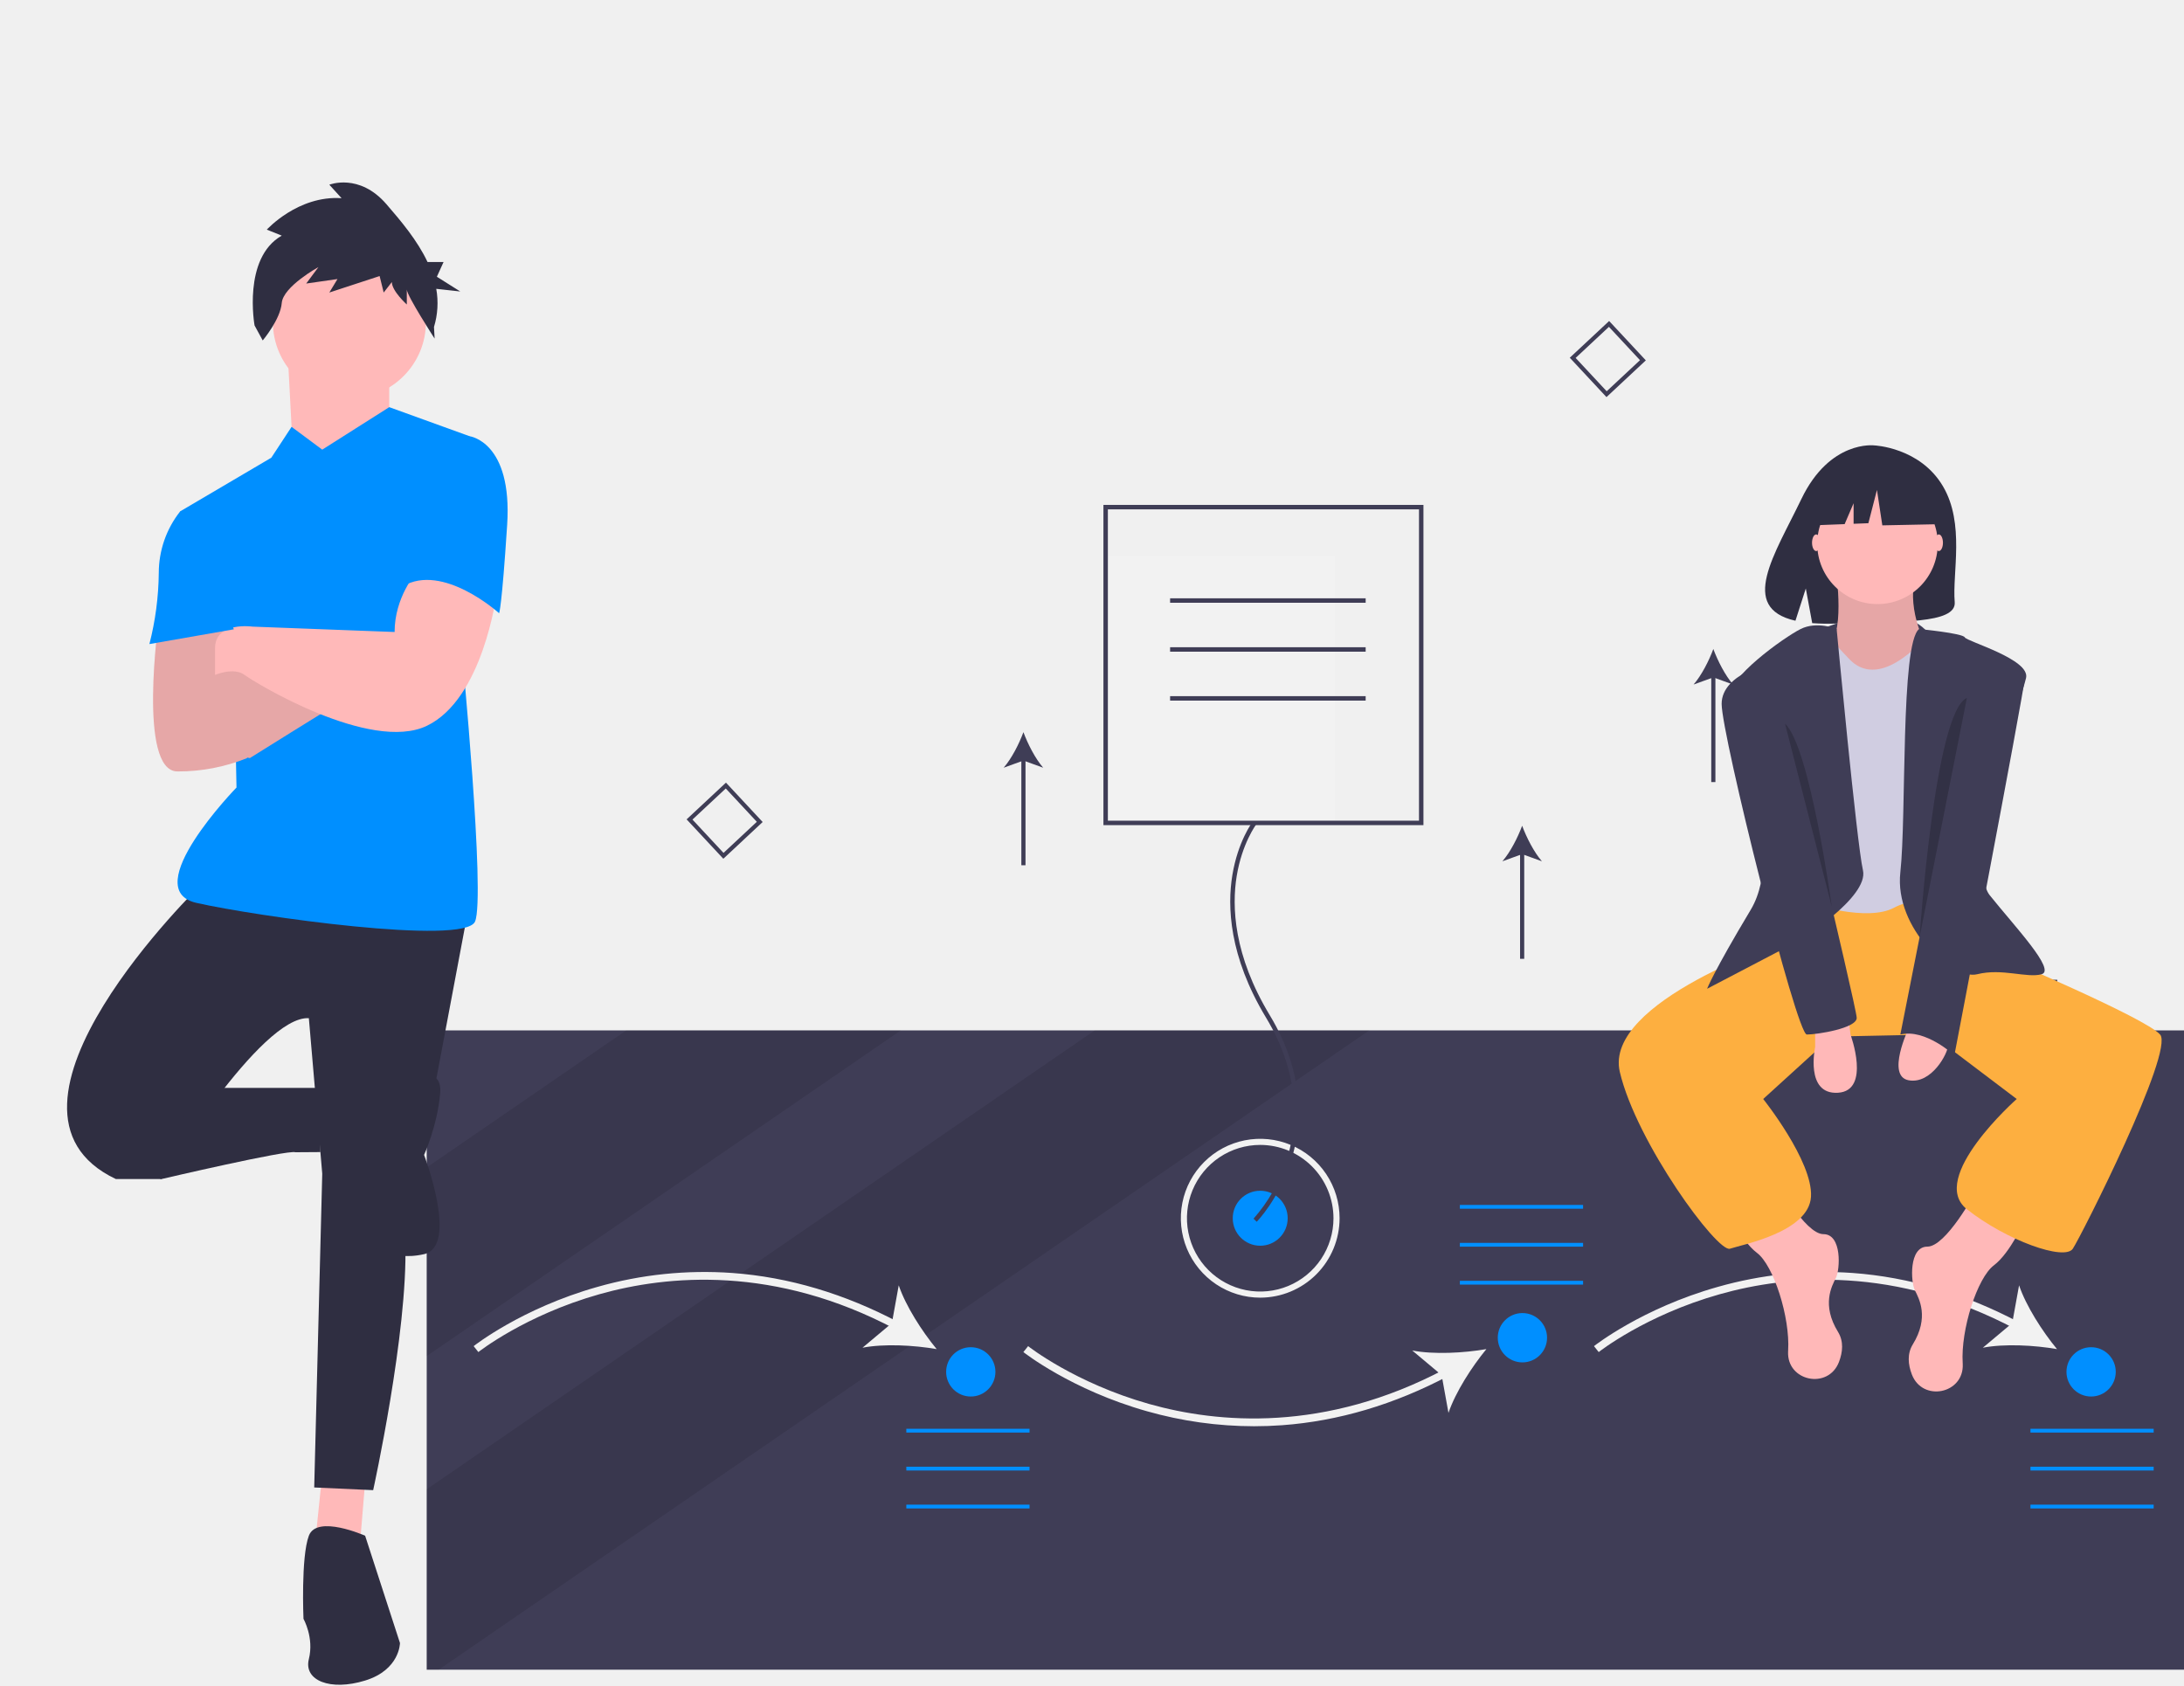
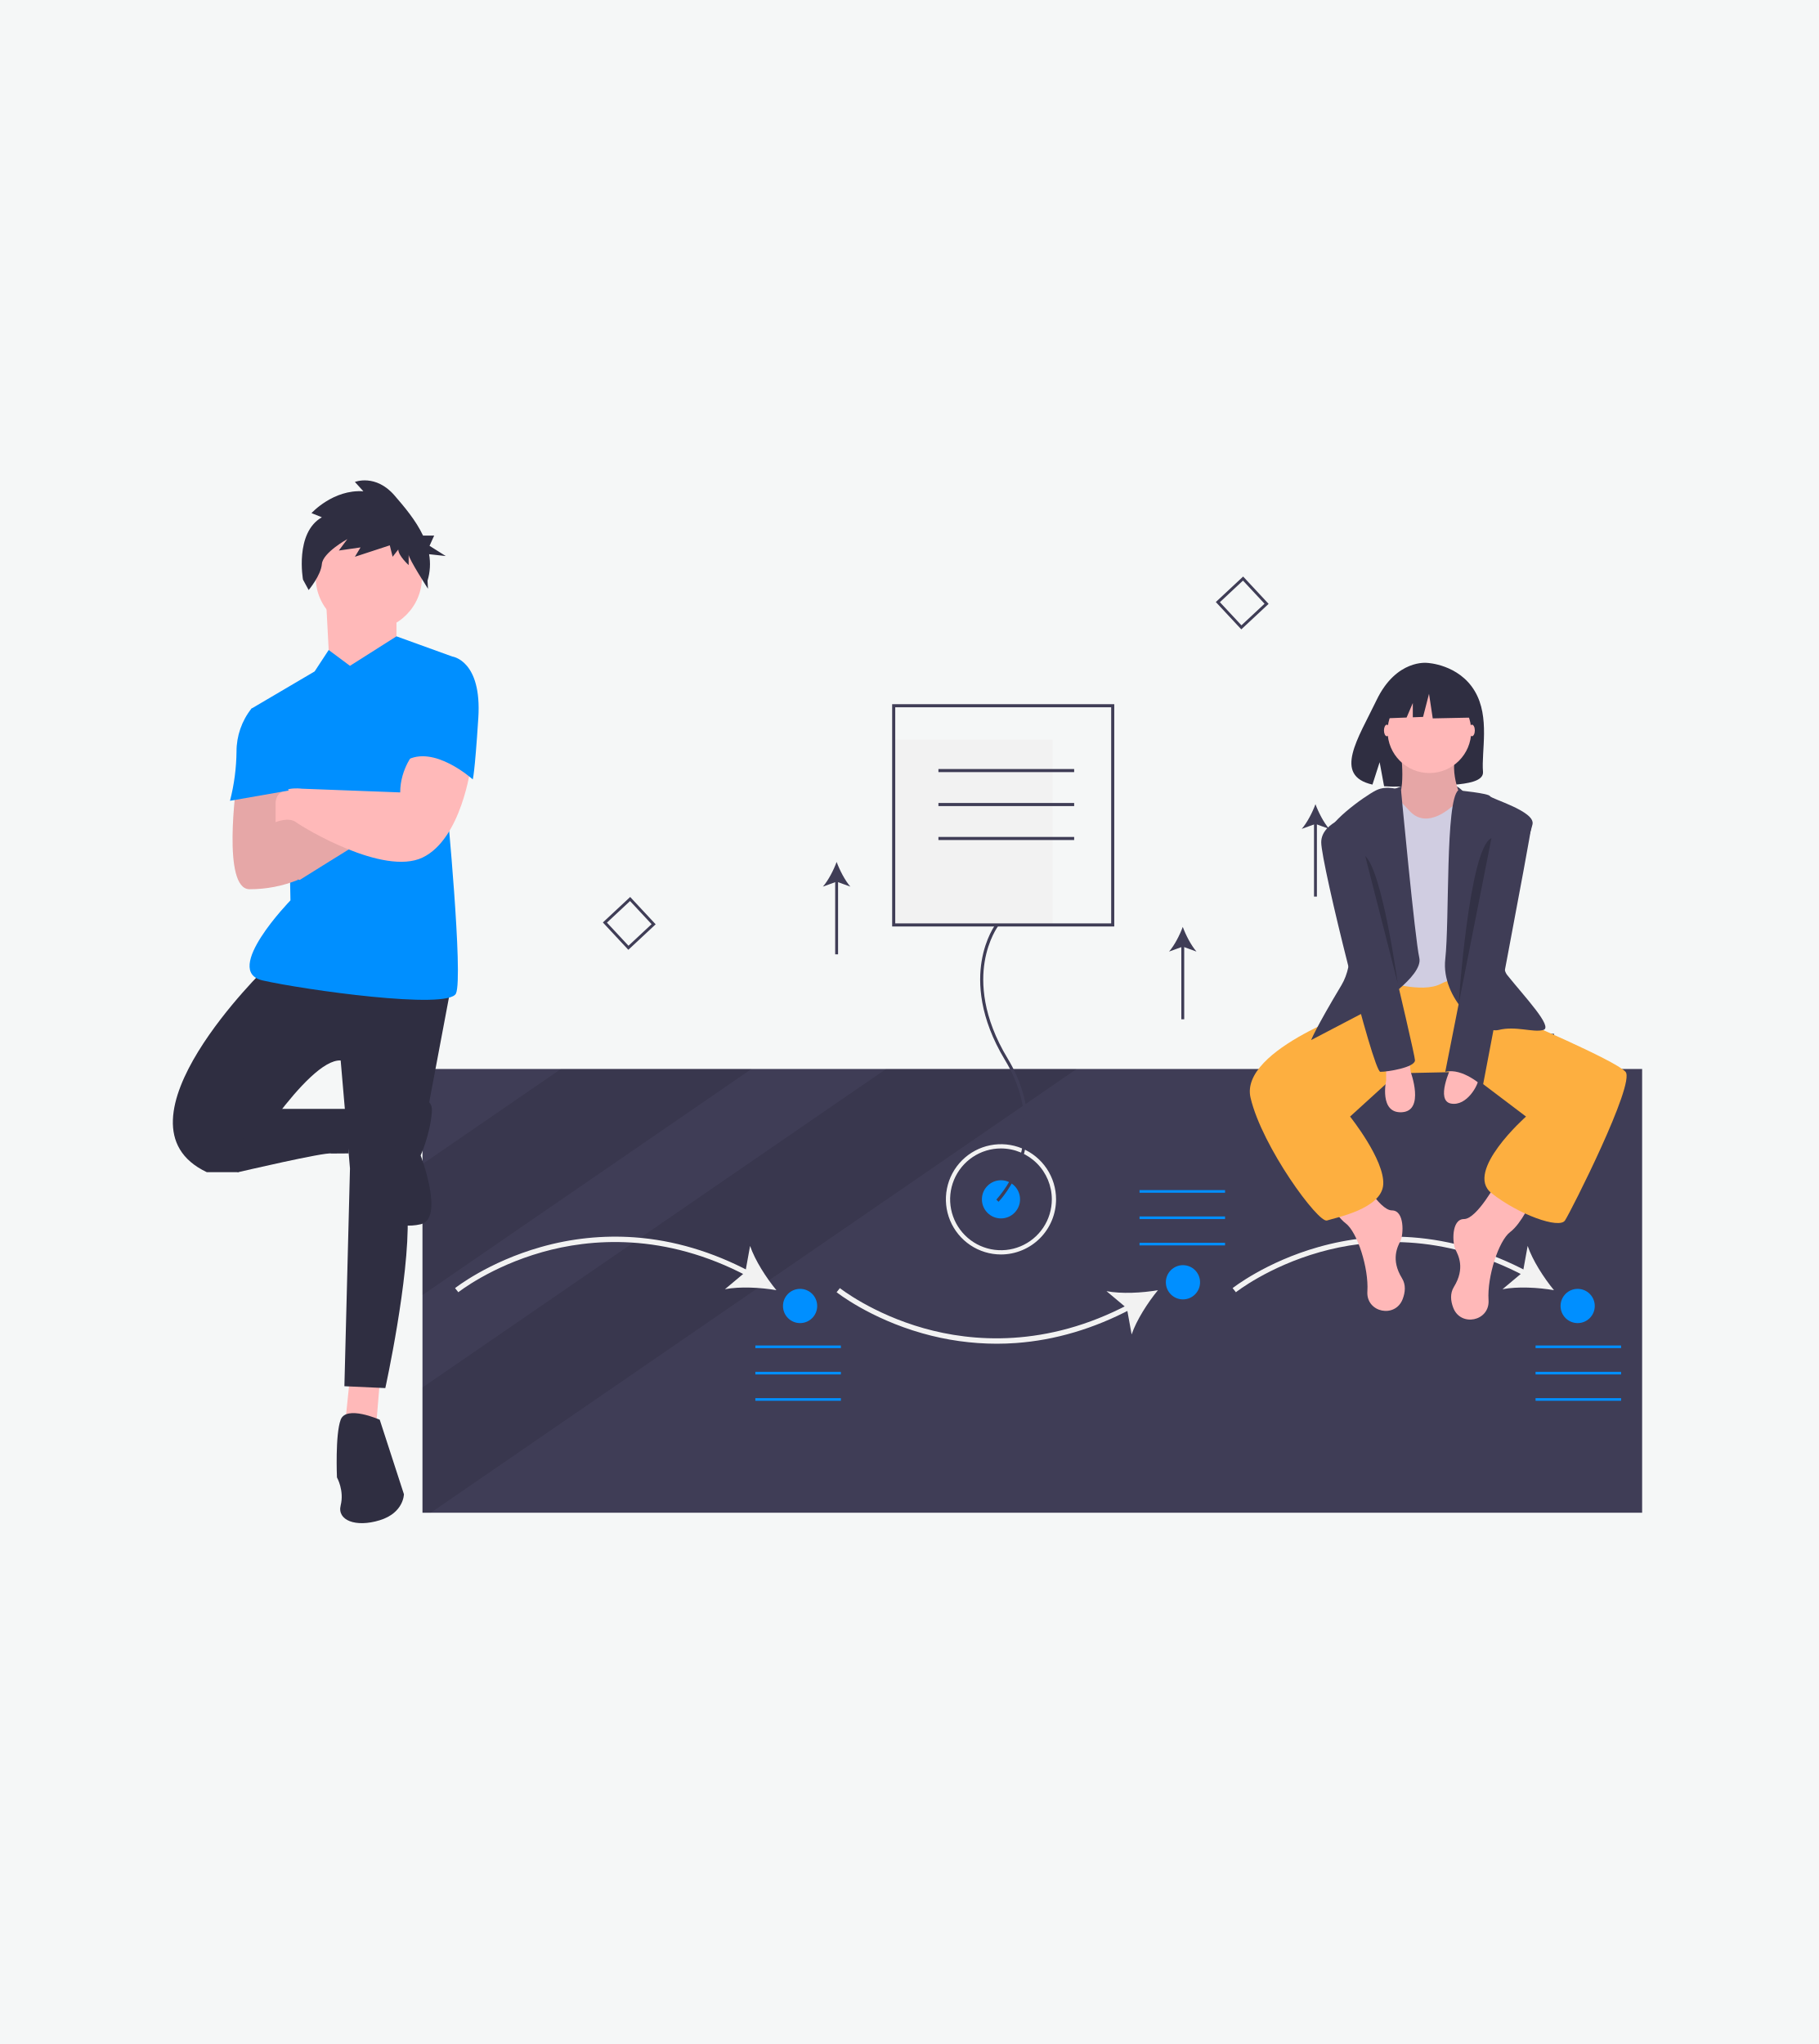
- <svg xmlns="http://www.w3.org/2000/svg" width="600" height="463" viewBox="0 0 600 463" fill="none">
+ <svg xmlns="http://www.w3.org/2000/svg" width="720" height="809" viewBox="0 0 720 809" fill="none">
+   <rect width="720" height="809" fill="#F5F7F7" />
  <g clip-path="url(#clip0)">
-     <path d="M600 283.087H117.231V458.72H600V283.087Z" fill="#3F3D56" />
-     <path opacity="0.1" d="M247.461 283.087L117.231 372.552V320.741L172.042 283.087H247.461Z" fill="black" />
-     <path opacity="0.1" d="M376.162 283.087L254.352 366.77L249.99 369.769L120.508 458.72H117.231V409.154L200.666 351.842L203.458 349.923L300.748 283.087H376.162Z" fill="black" />
-     <path d="M131.421 371.458L130.122 369.828C130.251 369.725 143.273 359.448 164.073 353.57C176.122 350.134 188.678 348.834 201.175 349.729C216.673 350.857 232.084 355.434 246.977 363.334L246.002 365.177C212.867 347.601 183.467 350.255 164.639 355.576C144.239 361.342 131.547 371.357 131.421 371.458Z" fill="#F2F2F2" />
-     <path d="M257.323 370.643C251.105 369.568 242.877 369.118 236.95 370.263L245.026 363.493L246.904 353.121C248.845 358.84 253.31 365.771 257.323 370.643Z" fill="#F2F2F2" />
-     <path d="M344.531 391.836C334.578 391.825 324.675 390.438 315.101 387.716C294.301 381.838 281.279 371.561 281.15 371.458L282.449 369.828C282.576 369.929 295.331 379.98 315.752 385.734C334.563 391.034 363.932 393.666 397.03 376.11L398.005 377.952C383.111 385.852 367.701 390.429 352.203 391.557C349.649 391.744 347.091 391.837 344.531 391.836Z" fill="#F2F2F2" />
-     <path d="M408.351 370.643C404.339 375.517 399.874 382.447 397.933 388.167L396.054 377.794L387.979 371.025C393.906 372.17 402.134 371.72 408.351 370.643Z" fill="#F2F2F2" />
-     <path d="M439.206 371.458L437.906 369.828C438.035 369.725 451.058 359.448 471.858 353.57C483.907 350.135 496.463 348.835 508.96 349.728C524.458 350.857 539.868 355.434 554.762 363.334L553.787 365.177C520.653 347.601 491.252 350.254 472.424 355.576C452.024 361.342 439.332 371.357 439.206 371.458Z" fill="#F2F2F2" />
-     <path d="M565.107 370.643C558.89 369.568 550.662 369.118 544.735 370.263L552.811 363.493L554.689 353.121C556.63 358.84 561.094 365.771 565.107 370.643Z" fill="#F2F2F2" />
-     <path d="M434.911 331.035H401.06V332.077H434.911V331.035Z" fill="#008FFF" />
-     <path d="M434.911 341.458H401.06V342.5H434.911V341.458Z" fill="#008FFF" />
-     <path d="M434.911 351.881H401.06V352.923H434.911V351.881Z" fill="#008FFF" />
-     <path d="M282.841 392.532H248.99V393.573H282.841V392.532Z" fill="#008FFF" />
-     <path d="M282.841 402.955H248.99V403.996H282.841V402.955Z" fill="#008FFF" />
-     <path d="M282.841 413.378H248.99V414.42H282.841V413.378Z" fill="#008FFF" />
-     <path d="M591.667 392.532H557.816V393.573H591.667V392.532Z" fill="#008FFF" />
-     <path d="M591.667 402.955H557.816V403.996H591.667V402.955Z" fill="#008FFF" />
-     <path d="M591.667 413.378H557.816V414.42H591.667V413.378Z" fill="#008FFF" />
-     <path d="M266.697 383.672C270.436 383.672 273.467 380.639 273.467 376.897C273.467 373.155 270.436 370.122 266.697 370.122C262.958 370.122 259.927 373.155 259.927 376.897C259.927 380.639 262.958 383.672 266.697 383.672Z" fill="#008FFF" />
-     <path d="M418.246 374.291C421.985 374.291 425.016 371.258 425.016 367.516C425.016 363.774 421.985 360.741 418.246 360.741C414.506 360.741 411.475 363.774 411.475 367.516C411.475 371.258 414.506 374.291 418.246 374.291Z" fill="#008FFF" />
-     <path d="M574.481 383.672C578.221 383.672 581.252 380.639 581.252 376.897C581.252 373.155 578.221 370.122 574.481 370.122C570.742 370.122 567.711 373.155 567.711 376.897C567.711 380.639 570.742 383.672 574.481 383.672Z" fill="#008FFF" />
-     <path d="M198.714 235.926L188.63 225.107L199.442 215.015L209.526 225.834L198.714 235.926ZM190.238 225.163L198.77 234.317L207.918 225.778L199.386 216.624L190.238 225.163Z" fill="#3F3D56" />
-     <path d="M441.34 109.099L431.256 98.279L442.068 88.188L452.152 99.007L441.34 109.099ZM432.864 98.335L441.396 107.49L450.544 98.951L442.012 89.797L432.864 98.335Z" fill="#3F3D56" />
-     <path d="M565.176 283.965H550.392V269.17H565.176V283.965ZM551.529 282.827H564.039V270.308H551.529L551.529 282.827Z" fill="#3F3D56" />
-     <path d="M346.213 342.242C350.382 342.242 353.761 338.86 353.761 334.688C353.761 330.517 350.382 327.135 346.213 327.135C342.044 327.135 338.665 330.517 338.665 334.688C338.665 338.86 342.044 342.242 346.213 342.242Z" fill="#008FFF" />
-     <path d="M346.213 356.509C341.9 356.509 337.685 355.229 334.099 352.831C330.513 350.434 327.718 347.026 326.068 343.039C324.417 339.052 323.986 334.664 324.827 330.431C325.668 326.199 327.745 322.31 330.795 319.259C333.844 316.207 337.729 314.129 341.959 313.287C346.189 312.445 350.573 312.877 354.557 314.529C358.542 316.18 361.947 318.977 364.343 322.565C366.739 326.154 368.018 330.373 368.018 334.688C368.012 340.474 365.712 346.02 361.624 350.111C357.536 354.201 351.994 356.502 346.213 356.509ZM346.213 314.546C342.232 314.546 338.341 315.728 335.031 317.941C331.721 320.154 329.141 323.3 327.617 326.98C326.094 330.661 325.695 334.711 326.472 338.618C327.249 342.525 329.166 346.114 331.981 348.931C334.795 351.748 338.382 353.666 342.286 354.443C346.191 355.221 350.238 354.822 353.916 353.297C357.593 351.773 360.737 349.191 362.949 345.879C365.16 342.566 366.341 338.672 366.341 334.688C366.335 329.348 364.212 324.228 360.439 320.452C356.665 316.676 351.549 314.552 346.213 314.546Z" fill="#F2F2F2" />
-     <path d="M366.635 152.766H303.75V226.082H366.635V152.766Z" fill="#F2F2F2" />
-     <path d="M345.255 335.658L344.381 334.805C348.4 330.245 351.446 324.912 353.333 319.133C356.303 310.186 357.755 296.057 347.797 279.552C337.608 262.665 337.15 248.949 338.559 240.417C340.092 231.132 344.005 225.928 344.171 225.711L345.141 226.453C345.102 226.504 341.223 231.681 339.752 240.688C338.393 249.004 338.867 262.388 348.842 278.92C359.054 295.847 357.541 310.369 354.474 319.57C351.151 329.539 345.494 335.413 345.255 335.658Z" fill="#3F3D56" />
-     <path d="M391.056 226.693H303.14V138.714H391.056V226.693ZM304.361 225.471H389.835V139.936H304.361V225.471Z" fill="#3F3D56" />
-     <path d="M375.182 164.375H321.456V165.597H375.182V164.375Z" fill="#3F3D56" />
-     <path d="M375.182 177.816H321.456V179.038H375.182V177.816Z" fill="#3F3D56" />
-     <path d="M375.182 191.257H321.456V192.479H375.182V191.257Z" fill="#3F3D56" />
-     <path d="M88.53 404.971L86.322 426.337L98.837 424.863L100.31 407.181L88.53 404.971Z" fill="#FFB9B9" />
-     <path d="M55.4 242.886C55.4 242.886 -8.651 304.773 31.841 323.928H44.357C44.357 323.928 71.597 278.987 84.849 279.723L88.53 322.455L86.322 408.655L102.518 409.392C102.518 409.392 112.089 365.923 111.353 341.611L128.286 251.727L55.4 242.886Z" fill="#2F2E41" />
-     <path d="M35.522 320.981L44.357 323.928C44.357 323.928 78.959 315.824 81.168 316.561L88.018 316.514L87.794 298.879H58.345L35.522 320.981Z" fill="#2F2E41" />
-     <path d="M100.31 421.916C100.31 421.916 87.058 416.022 84.849 421.916C82.64 427.81 83.377 444.756 83.377 444.756C83.377 444.756 86.322 449.913 84.849 455.807C83.377 461.701 90.739 464.648 100.31 461.701C109.881 458.754 109.881 451.387 109.881 451.387L100.31 421.916Z" fill="#2F2E41" />
-     <path d="M111.353 297.405C111.353 297.405 121.66 291.511 120.924 300.352C120.188 309.193 116.507 317.298 116.507 317.298C116.507 317.298 126.078 342.347 116.507 344.557C106.936 346.768 99.574 341.61 99.574 337.927C99.574 334.243 111.353 297.405 111.353 297.405Z" fill="#2F2E41" />
-     <path d="M78.959 95.535L80.432 123.532L92.948 134.583L106.936 114.691V94.799L78.959 95.535Z" fill="#FFB9B9" />
-     <path d="M88.53 123.532L80.102 117.265L74.542 125.742L49.51 140.477L64.235 178.788L64.971 216.363C64.971 216.363 37.731 244.359 53.928 248.043C70.125 251.727 127.55 259.831 130.495 253.2C133.44 246.569 126.814 178.051 126.814 178.051L129.023 119.848L106.936 111.857L88.53 123.532Z" fill="#008FFF" />
-     <path d="M43.62 170.194C43.62 170.194 37.731 211.942 48.774 211.942C55.333 211.964 61.833 210.713 67.916 208.258L59.081 185.419L62.762 169.947L43.62 170.194Z" fill="#FFB9B9" />
-     <path d="M60.554 206.785L68.652 208.259C68.652 208.259 92.211 193.523 93.684 192.787C95.156 192.05 70.125 179.525 70.125 179.525L53.191 186.156L60.554 206.785Z" fill="#FFB9B9" />
-     <path opacity="0.1" d="M70.125 179.525L59.493 183.688L62.762 169.947L43.62 170.194C43.62 170.194 37.731 211.942 48.774 211.942C55.333 211.964 61.833 210.713 67.916 208.258L67.86 208.114L68.652 208.258C68.652 208.258 92.211 193.523 93.684 192.787C95.156 192.05 70.125 179.525 70.125 179.525Z" fill="black" />
-     <path d="M95.991 109.505C107.602 109.505 117.014 100.086 117.014 88.467C117.014 76.848 107.602 67.429 95.991 67.429C84.381 67.429 74.969 76.848 74.969 88.467C74.969 100.086 84.381 109.505 95.991 109.505Z" fill="#FFB9B9" />
-     <path d="M77.405 64.733L73.297 63.088C73.297 63.088 81.886 53.626 93.835 54.448L90.474 50.746C90.474 50.746 98.689 47.455 106.157 56.094C110.083 60.636 114.625 65.974 117.457 71.987H121.856L120.02 76.033L126.446 80.078L119.85 79.351C120.475 82.844 120.261 86.435 119.227 89.829L119.403 93.026C119.403 93.026 111.758 81.189 111.758 79.543V83.657C111.758 83.657 107.651 79.955 107.651 77.487L105.41 80.366L104.29 75.841L90.474 80.366L92.715 76.664L84.126 77.898L87.487 73.373C87.487 73.373 77.778 78.721 77.405 83.246C77.031 87.772 72.177 93.531 72.177 93.531L69.937 89.417C69.937 89.417 66.576 70.904 77.405 64.733Z" fill="#2F2E41" />
-     <path d="M114.298 157.422C114.298 157.422 108.408 164.053 108.408 173.631L69.388 172.157C69.388 172.157 59.081 170.684 59.081 178.051V185.419C59.081 185.419 64.235 183.209 67.18 185.419C70.125 187.629 101.782 206.785 117.243 199.417C132.704 192.05 136.385 163.316 136.385 163.316C136.385 163.316 122.397 151.528 114.298 157.422Z" fill="#FFB9B9" />
-     <path d="M123.133 120.585L129.023 119.848C129.023 119.848 140.802 121.322 139.33 144.161C137.857 167 137.121 168.474 137.121 168.474C137.121 168.474 121.66 154.476 110.617 161.106L123.133 120.585Z" fill="#008FFF" />
-     <path d="M52.455 140.477H49.51C45.695 145.3 43.62 151.271 43.62 157.422C43.553 164.011 42.688 170.566 41.044 176.946L64.235 172.894L52.455 140.477Z" fill="#008FFF" />
-     <path d="M418.744 233.754H417.602V263.421H418.744V233.754Z" fill="#3F3D56" />
-     <path d="M418.173 226.858C419.376 230.103 421.429 234.129 423.603 236.624L418.173 234.659L412.744 236.624C414.918 234.129 416.971 230.103 418.173 226.858Z" fill="#3F3D56" />
-     <path d="M281.732 208.046H280.59V237.713H281.732V208.046Z" fill="#3F3D56" />
-     <path d="M281.161 201.15C282.364 204.395 284.417 208.42 286.591 210.916L281.161 208.951L275.732 210.916C277.906 208.42 279.959 204.395 281.161 201.15Z" fill="#3F3D56" />
-     <path d="M471.265 185.194H470.124V214.861H471.265V185.194Z" fill="#3F3D56" />
-     <path d="M470.695 178.298C471.898 181.543 473.95 185.569 476.125 188.064L470.695 186.099L465.266 188.064C467.44 185.569 469.493 181.543 470.695 178.298Z" fill="#3F3D56" />
-     <path d="M501.237 172.531C501.237 172.531 520.076 164.316 528.925 172.994C537.773 181.671 505.233 178.815 501.237 172.531Z" fill="#3F3D56" />
-     <path d="M533.767 133.571C527.436 122.866 514.911 122.367 514.911 122.367C514.911 122.367 502.705 120.805 494.876 137.109C487.578 152.306 477.506 166.979 493.254 170.536L496.099 161.676L497.861 171.196C500.103 171.357 502.352 171.395 504.599 171.311C521.464 170.766 537.525 171.47 537.008 165.414C536.321 157.363 539.859 143.872 533.767 133.571Z" fill="#2F2E41" />
-     <path d="M542.626 327.637C542.626 327.637 534.634 342.49 529.496 342.49C524.358 342.49 524.929 352.202 526.07 354.488C527.212 356.773 530.067 361.914 525.499 369.341C523.904 371.935 524.19 374.878 525.236 377.609C528.17 385.262 539.579 382.943 539.215 374.755C539.211 374.665 539.206 374.574 539.201 374.483C538.63 365.342 543.197 351.06 547.764 347.632C552.331 344.204 556.327 335.064 556.327 335.064L542.626 327.637Z" fill="#FFB8B8" />
-     <path d="M487.821 324.209C487.821 324.209 495.813 339.063 500.951 339.063C506.089 339.063 505.519 348.775 504.377 351.06C503.235 353.345 500.381 358.487 504.948 365.913C506.543 368.508 506.258 371.45 505.211 374.182C502.278 381.834 490.868 379.516 491.232 371.328C491.236 371.237 491.241 371.146 491.246 371.055C491.817 361.914 487.25 347.632 482.683 344.204C478.116 340.776 474.12 331.636 474.12 331.636L487.821 324.209Z" fill="#FFB8B8" />
-     <path d="M494.101 251.084L490.675 258.51C490.675 258.51 440.438 275.078 445.005 294.502C449.572 313.926 471.836 344.204 475.262 343.062C478.687 341.919 496.955 338.491 497.526 328.779C498.097 319.067 484.396 301.929 484.396 301.929L503.235 284.79L530.649 284.219L554.044 301.929C554.044 301.929 529.496 323.638 540.342 332.207C551.189 340.777 567.174 346.489 569.458 343.062C571.741 339.634 597.431 288.789 593.435 284.219C589.439 279.648 548.906 262.509 548.906 262.509L538.059 247.084L495.813 244.799L494.101 251.084Z" fill="#FDAF40" />
-     <path d="M504.377 156.82C504.377 156.82 507.231 175.673 501.522 177.958C495.813 180.243 512.94 189.955 512.94 189.955H522.645L528.925 176.815C528.925 176.815 523.216 166.532 526.641 156.82C530.067 147.108 504.377 156.82 504.377 156.82Z" fill="#FFB8B8" />
-     <path opacity="0.1" d="M504.377 156.82C504.377 156.82 507.231 175.673 501.522 177.958C495.813 180.243 512.94 189.955 512.94 189.955H522.645L528.925 176.815C528.925 176.815 523.216 166.532 526.641 156.82C530.067 147.108 504.377 156.82 504.377 156.82Z" fill="black" />
-     <path d="M500.381 172.816C500.381 172.816 506.66 179.672 507.802 180.814C508.944 181.957 514.082 188.241 524.929 179.1C535.775 169.96 536.917 180.814 536.917 180.814V249.369C536.917 249.369 527.783 245.37 520.362 249.369C512.94 253.369 497.526 248.227 497.526 248.227L494.672 177.387L500.381 172.816Z" fill="#D0CDE1" />
-     <path d="M504.574 172.816C504.574 172.816 499.239 170.531 494.672 172.816C490.105 175.101 474.12 186.527 475.262 191.669C476.403 196.81 491.246 232.802 480.97 249.941C470.695 267.08 468.982 271.65 468.982 271.65L494.101 258.51C494.101 258.51 513.511 246.513 511.798 239.086C510.086 231.659 504.574 172.816 504.574 172.816Z" fill="#3F3D56" />
-     <path d="M527.219 172.816C527.219 172.816 539.201 173.959 539.772 175.101C540.342 176.244 557.754 181.1 556.613 186.242C555.471 191.383 539.772 237.372 546.622 245.942C553.473 254.511 564.891 266.508 560.894 267.651C556.898 268.793 550.048 265.937 543.197 267.651C536.346 269.365 520.362 255.082 522.074 239.657C523.787 224.233 522.088 176.815 527.219 172.816Z" fill="#3F3D56" />
-     <path d="M498.668 281.933V287.646C498.668 287.646 495.813 300.786 504.948 300.215C514.082 299.643 508.373 284.219 508.373 284.219L507.802 279.077L498.668 281.933Z" fill="#FFB8B8" />
-     <path d="M524.358 282.505C524.358 282.505 518.078 295.644 524.358 296.787C530.637 297.93 535.205 289.36 535.205 287.075C535.205 284.79 524.358 282.505 524.358 282.505Z" fill="#FFB8B8" />
-     <path d="M532.636 151.393C533.266 151.393 533.777 150.37 533.777 149.108C533.777 147.846 533.266 146.823 532.636 146.823C532.005 146.823 531.494 147.846 531.494 149.108C531.494 150.37 532.005 151.393 532.636 151.393Z" fill="#FFB8B8" />
-     <path d="M498.953 151.393C499.584 151.393 500.095 150.37 500.095 149.108C500.095 147.846 499.584 146.823 498.953 146.823C498.323 146.823 497.812 147.846 497.812 149.108C497.812 150.37 498.323 151.393 498.953 151.393Z" fill="#FFB8B8" />
-     <path d="M542.626 180.243C542.626 180.243 556.898 180.243 556.327 185.956C555.756 191.669 536.917 289.931 536.917 289.931C536.917 289.931 528.925 282.504 522.074 284.218L542.626 180.243Z" fill="#3F3D56" />
-     <path d="M487.25 181.957C487.25 181.957 472.978 184.813 472.978 193.383C472.978 201.952 493.53 284.218 496.384 284.218C499.239 284.218 510.086 282.504 510.086 279.648C510.086 276.791 487.25 181.957 487.25 181.957Z" fill="#3F3D56" />
-     <path opacity="0.2" d="M490.39 198.81L503.235 249.079C503.235 249.079 497.241 205.094 490.39 198.81Z" fill="black" />
-     <path opacity="0.2" d="M540.352 191.747L527.361 257.47C527.361 257.47 531.513 195.538 540.352 191.747Z" fill="black" />
-     <path d="M515.794 165.961C524.938 165.961 532.35 158.543 532.35 149.393C532.35 140.243 524.938 132.826 515.794 132.826C506.651 132.826 499.239 140.243 499.239 149.393C499.239 158.543 506.651 165.961 515.794 165.961Z" fill="#FFB8B8" />
-     <path d="M530.968 132.539L518.594 126.052L501.505 128.706L497.97 144.333L506.77 143.994L509.229 138.253V143.9L513.291 143.743L515.647 134.603L517.121 144.333L531.558 144.038L530.968 132.539Z" fill="#2F2E41" />
+     <path d="M650 423.087H167.231V598.72H650V423.087Z" fill="#3F3D56" />
+     <path opacity="0.1" d="M297.461 423.087L167.231 512.552V460.741L222.042 423.087H297.461Z" fill="black" />
+     <path opacity="0.1" d="M426.162 423.087L304.352 506.77L299.99 509.77L170.508 598.72H167.231V549.155L250.666 491.843L253.458 489.923L350.748 423.087H426.162Z" fill="black" />
+     <path d="M181.421 511.458L180.122 509.828C180.251 509.725 193.273 499.448 214.073 493.57C226.122 490.134 238.678 488.834 251.175 489.729C266.673 490.857 282.084 495.434 296.977 503.334L296.002 505.177C262.867 487.601 233.467 490.255 214.639 495.576C194.239 501.342 181.547 511.357 181.421 511.458Z" fill="#F2F2F2" />
+     <path d="M307.323 510.643C301.105 509.568 292.877 509.118 286.95 510.263L295.026 503.493L296.904 493.121C298.845 498.84 303.31 505.771 307.323 510.643Z" fill="#F2F2F2" />
+     <path d="M394.531 531.836C384.578 531.825 374.674 530.438 365.101 527.716C344.301 521.838 331.279 511.561 331.15 511.458L332.449 509.828C332.575 509.929 345.331 519.98 365.752 525.734C384.563 531.034 413.932 533.666 447.03 516.11L448.005 517.952C433.111 525.852 417.701 530.429 402.203 531.557C399.649 531.744 397.091 531.837 394.531 531.836Z" fill="#F2F2F2" />
+     <path d="M458.351 510.643C454.339 515.517 449.874 522.447 447.933 528.167L446.054 517.794L437.979 511.025C443.906 512.17 452.134 511.72 458.351 510.643Z" fill="#F2F2F2" />
+     <path d="M489.206 511.458L487.906 509.828C488.035 509.725 501.058 499.448 521.858 493.57C533.907 490.134 546.463 488.834 558.96 489.728C574.458 490.857 589.868 495.434 604.762 503.334L603.787 505.176C570.653 487.601 541.252 490.254 522.424 495.576C502.024 501.341 489.332 511.357 489.206 511.458Z" fill="#F2F2F2" />
+     <path d="M615.107 510.643C608.89 509.568 600.662 509.118 594.735 510.263L602.811 503.493L604.689 493.121C606.63 498.84 611.094 505.771 615.107 510.643Z" fill="#F2F2F2" />
+     <path d="M484.911 471.035H451.06V472.077H484.911V471.035Z" fill="#008FFF" />
+     <path d="M484.911 481.458H451.06V482.5H484.911V481.458Z" fill="#008FFF" />
+     <path d="M484.911 491.881H451.06V492.923H484.911V491.881Z" fill="#008FFF" />
+     <path d="M332.841 532.532H298.99V533.573H332.841V532.532Z" fill="#008FFF" />
+     <path d="M332.841 542.955H298.99V543.997H332.841V542.955Z" fill="#008FFF" />
+     <path d="M332.841 553.378H298.99V554.42H332.841V553.378Z" fill="#008FFF" />
+     <path d="M641.667 532.532H607.816V533.573H641.667V532.532Z" fill="#008FFF" />
+     <path d="M641.667 542.955H607.816V543.997H641.667V542.955Z" fill="#008FFF" />
+     <path d="M641.667 553.378H607.816V554.42H641.667V553.378Z" fill="#008FFF" />
+     <path d="M316.697 523.672C320.436 523.672 323.467 520.639 323.467 516.897C323.467 513.155 320.436 510.122 316.697 510.122C312.958 510.122 309.927 513.155 309.927 516.897C309.927 520.639 312.958 523.672 316.697 523.672Z" fill="#008FFF" />
+     <path d="M468.246 514.291C471.985 514.291 475.016 511.258 475.016 507.516C475.016 503.775 471.985 500.741 468.246 500.741C464.507 500.741 461.475 503.775 461.475 507.516C461.475 511.258 464.507 514.291 468.246 514.291Z" fill="#008FFF" />
+     <path d="M624.481 523.672C628.22 523.672 631.252 520.639 631.252 516.897C631.252 513.155 628.22 510.122 624.481 510.122C620.742 510.122 617.711 513.155 617.711 516.897C617.711 520.639 620.742 523.672 624.481 523.672Z" fill="#008FFF" />
+     <path d="M248.714 375.926L238.63 365.107L249.442 355.016L259.526 365.835L248.714 375.926ZM240.238 365.163L248.77 374.317L257.918 365.779L249.386 356.624L240.238 365.163Z" fill="#3F3D56" />
+     <path d="M491.34 249.099L481.256 238.28L492.068 228.188L502.152 239.008L491.34 249.099ZM482.864 238.336L491.396 247.49L500.544 238.952L492.012 229.797L482.864 238.336Z" fill="#3F3D56" />
+     <path d="M615.176 423.965H600.392V409.17H615.176V423.965ZM601.529 422.827H614.039V410.308H601.529L601.529 422.827Z" fill="#3F3D56" />
+     <path d="M396.213 482.241C400.382 482.241 403.761 478.86 403.761 474.688C403.761 470.516 400.382 467.135 396.213 467.135C392.044 467.135 388.665 470.516 388.665 474.688C388.665 478.86 392.044 482.241 396.213 482.241Z" fill="#008FFF" />
+     <path d="M396.213 496.509C391.9 496.509 387.685 495.229 384.099 492.831C380.513 490.434 377.718 487.026 376.068 483.039C374.417 479.052 373.986 474.664 374.827 470.431C375.668 466.199 377.745 462.31 380.795 459.259C383.844 456.207 387.729 454.129 391.959 453.287C396.189 452.445 400.573 452.877 404.557 454.529C408.542 456.18 411.947 458.977 414.343 462.565C416.739 466.154 418.018 470.373 418.018 474.688C418.012 480.474 415.712 486.02 411.624 490.111C407.536 494.201 401.994 496.502 396.213 496.509ZM396.213 454.546C392.232 454.546 388.341 455.728 385.031 457.941C381.721 460.154 379.141 463.3 377.617 466.98C376.094 470.661 375.695 474.711 376.472 478.618C377.249 482.525 379.166 486.114 381.981 488.931C384.795 491.748 388.382 493.666 392.286 494.443C396.191 495.221 400.238 494.822 403.916 493.297C407.593 491.773 410.737 489.191 412.949 485.879C415.16 482.566 416.341 478.672 416.341 474.688C416.335 469.348 414.212 464.228 410.439 460.452C406.665 456.676 401.549 454.552 396.213 454.546Z" fill="#F2F2F2" />
+     <path d="M416.635 292.767H353.75V366.083H416.635V292.767Z" fill="#F2F2F2" />
+     <path d="M395.255 475.658L394.381 474.805C398.4 470.245 401.446 464.912 403.333 459.133C406.303 450.186 407.755 436.057 397.797 419.553C387.608 402.666 387.15 388.95 388.559 380.417C390.093 371.133 394.005 365.928 394.171 365.711L395.141 366.453C395.102 366.504 391.224 371.681 389.752 380.688C388.393 389.005 388.867 402.388 398.842 418.921C409.054 435.848 407.542 450.369 404.474 459.57C401.151 469.54 395.494 475.413 395.255 475.658Z" fill="#3F3D56" />
+     <path d="M441.056 366.694H353.14V278.714H441.056V366.694ZM354.361 365.472H439.835V279.936H354.361V365.472Z" fill="#3F3D56" />
+     <path d="M425.182 304.375H371.456V305.597H425.182V304.375Z" fill="#3F3D56" />
+     <path d="M425.182 317.816H371.456V319.038H425.182V317.816Z" fill="#3F3D56" />
+     <path d="M425.182 331.257H371.456V332.479H425.182V331.257Z" fill="#3F3D56" />
+     <path d="M138.53 544.971L136.322 566.336L148.837 564.863L150.31 547.181L138.53 544.971Z" fill="#FFB9B9" />
+     <path d="M105.4 382.886C105.4 382.886 41.349 444.773 81.841 463.928H94.357C94.357 463.928 121.597 418.987 134.849 419.723L138.53 462.455L136.322 548.655L152.518 549.392C152.518 549.392 162.089 505.923 161.353 481.611L178.286 391.727L105.4 382.886Z" fill="#2F2E41" />
+     <path d="M85.522 460.981L94.357 463.928C94.357 463.928 128.959 455.824 131.168 456.561L138.018 456.514L137.794 438.879H108.345L85.522 460.981Z" fill="#2F2E41" />
+     <path d="M150.31 561.916C150.31 561.916 137.058 556.022 134.849 561.916C132.64 567.81 133.377 584.756 133.377 584.756C133.377 584.756 136.322 589.913 134.849 595.807C133.377 601.701 140.739 604.648 150.31 601.701C159.881 598.754 159.881 591.387 159.881 591.387L150.31 561.916Z" fill="#2F2E41" />
+     <path d="M161.353 437.406C161.353 437.406 171.66 431.512 170.924 440.353C170.188 449.194 166.507 457.298 166.507 457.298C166.507 457.298 176.078 482.347 166.507 484.558C156.936 486.768 149.574 481.611 149.574 477.927C149.574 474.243 161.353 437.406 161.353 437.406Z" fill="#2F2E41" />
+     <path d="M128.959 235.535L130.432 263.532L142.948 274.583L156.936 254.691V234.799L128.959 235.535Z" fill="#FFB9B9" />
+     <path d="M138.53 263.532L130.102 257.265L124.542 265.742L99.51 280.477L114.235 318.788L114.971 356.363C114.971 356.363 87.731 384.359 103.928 388.043C120.125 391.727 177.55 399.831 180.495 393.2C183.44 386.569 176.814 318.051 176.814 318.051L179.023 259.848L156.936 251.857L138.53 263.532Z" fill="#008FFF" />
+     <path d="M93.621 310.194C93.621 310.194 87.731 351.942 98.774 351.942C105.333 351.964 111.833 350.713 117.916 348.258L109.081 325.419L112.762 309.947L93.621 310.194Z" fill="#FFB9B9" />
+     <path d="M110.554 346.785L118.652 348.258C118.652 348.258 142.211 333.523 143.684 332.786C145.156 332.05 120.125 319.525 120.125 319.525L103.191 326.156L110.554 346.785Z" fill="#FFB9B9" />
+     <path opacity="0.1" d="M120.125 319.525L109.493 323.688L112.762 309.947L93.621 310.194C93.621 310.194 87.731 351.942 98.774 351.942C105.333 351.964 111.833 350.713 117.916 348.258L117.86 348.114L118.652 348.258C118.652 348.258 142.211 333.523 143.684 332.787C145.156 332.05 120.125 319.525 120.125 319.525Z" fill="black" />
+     <path d="M145.991 249.505C157.602 249.505 167.014 240.086 167.014 228.467C167.014 216.848 157.602 207.429 145.991 207.429C134.381 207.429 124.969 216.848 124.969 228.467C124.969 240.086 134.381 249.505 145.991 249.505Z" fill="#FFB9B9" />
+     <path d="M127.405 204.733L123.297 203.088C123.297 203.088 131.886 193.626 143.835 194.448L140.474 190.746C140.474 190.746 148.689 187.455 156.157 196.094C160.083 200.635 164.625 205.974 167.457 211.987H171.856L170.02 216.033L176.446 220.078L169.85 219.351C170.475 222.844 170.261 226.435 169.227 229.828L169.403 233.026C169.403 233.026 161.758 221.189 161.758 219.544V223.657C161.758 223.657 157.651 219.955 157.651 217.487L155.41 220.366L154.29 215.841L140.474 220.366L142.714 216.664L134.126 217.898L137.487 213.373C137.487 213.373 127.778 218.721 127.405 223.246C127.031 227.771 122.177 233.531 122.177 233.531L119.937 229.417C119.937 229.417 116.576 210.904 127.405 204.733Z" fill="#2F2E41" />
+     <path d="M164.298 297.422C164.298 297.422 158.408 304.053 158.408 313.631L119.388 312.157C119.388 312.157 109.081 310.684 109.081 318.051V325.419C109.081 325.419 114.235 323.209 117.18 325.419C120.125 327.629 151.782 346.785 167.243 339.417C182.704 332.05 186.385 303.316 186.385 303.316C186.385 303.316 172.397 291.528 164.298 297.422Z" fill="#FFB9B9" />
+     <path d="M173.133 260.585L179.023 259.848C179.023 259.848 190.802 261.322 189.33 284.161C187.857 307 187.121 308.474 187.121 308.474C187.121 308.474 171.66 294.476 160.617 301.106L173.133 260.585Z" fill="#008FFF" />
+     <path d="M102.455 280.477H99.51C95.695 285.3 93.62 291.271 93.621 297.422C93.553 304.011 92.688 310.566 91.044 316.946L114.235 312.894L102.455 280.477Z" fill="#008FFF" />
+     <path d="M468.744 373.754H467.602V403.421H468.744V373.754Z" fill="#3F3D56" />
+     <path d="M468.173 366.858C469.376 370.103 471.429 374.129 473.603 376.624L468.173 374.659L462.744 376.624C464.918 374.129 466.971 370.103 468.173 366.858Z" fill="#3F3D56" />
+     <path d="M331.732 348.046H330.59V377.713H331.732V348.046Z" fill="#3F3D56" />
+     <path d="M331.161 341.15C332.364 344.395 334.417 348.42 336.591 350.916L331.161 348.951L325.732 350.916C327.906 348.42 329.959 344.395 331.161 341.15Z" fill="#3F3D56" />
+     <path d="M521.266 325.194H520.124V354.861H521.266V325.194Z" fill="#3F3D56" />
+     <path d="M520.695 318.298C521.898 321.543 523.951 325.569 526.125 328.064L520.695 326.099L515.266 328.064C517.44 325.569 519.493 321.543 520.695 318.298Z" fill="#3F3D56" />
+     <path d="M551.237 312.53C551.237 312.53 570.076 304.315 578.925 312.993C587.774 321.671 555.233 318.815 551.237 312.53Z" fill="#3F3D56" />
+     <path d="M583.767 273.571C577.436 262.866 564.911 262.367 564.911 262.367C564.911 262.367 552.705 260.805 544.876 277.109C537.578 292.306 527.506 306.979 543.254 310.536L546.099 301.676L547.861 311.196C550.103 311.357 552.352 311.395 554.599 311.311C571.464 310.766 587.525 311.47 587.008 305.414C586.321 297.363 589.859 283.872 583.767 273.571Z" fill="#2F2E41" />
+     <path d="M592.626 467.637C592.626 467.637 584.634 482.49 579.496 482.49C574.358 482.49 574.929 492.202 576.07 494.488C577.212 496.773 580.066 501.914 575.499 509.341C573.904 511.935 574.19 514.878 575.236 517.609C578.169 525.262 589.579 522.943 589.215 514.755C589.211 514.665 589.206 514.574 589.201 514.483C588.63 505.342 593.197 491.06 597.764 487.632C602.331 484.204 606.327 475.064 606.327 475.064L592.626 467.637Z" fill="#FFB8B8" />
+     <path d="M537.821 464.209C537.821 464.209 545.813 479.063 550.951 479.063C556.089 479.063 555.519 488.775 554.377 491.06C553.235 493.345 550.381 498.487 554.948 505.913C556.543 508.508 556.258 511.45 555.211 514.182C552.278 521.834 540.868 519.516 541.232 511.328C541.236 511.237 541.241 511.146 541.246 511.055C541.817 501.914 537.25 487.632 532.683 484.204C528.116 480.776 524.12 471.636 524.12 471.636L537.821 464.209Z" fill="#FFB8B8" />
+     <path d="M544.101 391.084L540.675 398.51C540.675 398.51 490.438 415.078 495.005 434.502C499.572 453.926 521.836 484.204 525.262 483.062C528.687 481.919 546.955 478.491 547.526 468.779C548.097 459.067 534.396 441.929 534.396 441.929L553.235 424.79L580.649 424.219L604.044 441.929C604.044 441.929 579.496 463.638 590.342 472.207C601.189 480.777 617.174 486.489 619.458 483.062C621.741 479.634 647.431 428.789 643.435 424.219C639.439 419.648 598.906 402.509 598.906 402.509L588.059 387.084L545.813 384.799L544.101 391.084Z" fill="#FDAF40" />
+     <path d="M554.377 296.82C554.377 296.82 557.231 315.673 551.522 317.958C545.813 320.243 562.94 329.955 562.94 329.955H572.645L578.925 316.815C578.925 316.815 573.216 306.532 576.641 296.82C580.066 287.108 554.377 296.82 554.377 296.82Z" fill="#FFB8B8" />
+     <path opacity="0.1" d="M554.377 296.82C554.377 296.82 557.231 315.673 551.522 317.958C545.813 320.243 562.94 329.955 562.94 329.955H572.645L578.925 316.815C578.925 316.815 573.216 306.532 576.641 296.82C580.066 287.108 554.377 296.82 554.377 296.82Z" fill="black" />
+     <path d="M550.381 312.816C550.381 312.816 556.66 319.672 557.802 320.815C558.944 321.957 564.082 328.241 574.929 319.101C585.775 309.96 586.917 320.815 586.917 320.815V389.37C586.917 389.37 577.783 385.371 570.362 389.37C562.94 393.369 547.526 388.227 547.526 388.227L544.672 317.387L550.381 312.816Z" fill="#D0CDE1" />
+     <path d="M554.574 312.816C554.574 312.816 549.239 310.531 544.672 312.816C540.105 315.102 524.12 326.527 525.262 331.669C526.403 336.811 541.246 372.802 530.971 389.941C520.695 407.08 518.982 411.65 518.982 411.65L544.101 398.51C544.101 398.51 563.511 386.513 561.798 379.086C560.086 371.66 554.574 312.816 554.574 312.816Z" fill="#3F3D56" />
+     <path d="M577.219 312.816C577.219 312.816 589.201 313.959 589.772 315.102C590.343 316.244 607.755 321.1 606.613 326.242C605.471 331.383 589.772 377.373 596.622 385.942C603.473 394.511 614.891 406.508 610.894 407.651C606.898 408.794 600.048 405.937 593.197 407.651C586.346 409.365 570.362 395.083 572.074 379.658C573.787 364.233 572.088 316.815 577.219 312.816Z" fill="#3F3D56" />
+     <path d="M548.668 421.933V427.646C548.668 427.646 545.813 440.786 554.948 440.214C564.082 439.643 558.373 424.218 558.373 424.218L557.802 419.077L548.668 421.933Z" fill="#FFB8B8" />
+     <path d="M574.358 422.504C574.358 422.504 568.078 435.644 574.358 436.787C580.637 437.929 585.204 429.36 585.204 427.075C585.204 424.79 574.358 422.504 574.358 422.504Z" fill="#FFB8B8" />
+     <path d="M582.636 291.393C583.266 291.393 583.777 290.37 583.777 289.107C583.777 287.845 583.266 286.822 582.636 286.822C582.005 286.822 581.494 287.845 581.494 289.107C581.494 290.37 582.005 291.393 582.636 291.393Z" fill="#FFB8B8" />
+     <path d="M548.953 291.393C549.584 291.393 550.095 290.37 550.095 289.107C550.095 287.845 549.584 286.822 548.953 286.822C548.323 286.822 547.812 287.845 547.812 289.107C547.812 290.37 548.323 291.393 548.953 291.393Z" fill="#FFB8B8" />
+     <path d="M592.626 320.243C592.626 320.243 606.898 320.243 606.327 325.956C605.756 331.669 586.917 429.931 586.917 429.931C586.917 429.931 578.925 422.505 572.074 424.219L592.626 320.243Z" fill="#3F3D56" />
+     <path d="M537.25 321.957C537.25 321.957 522.978 324.813 522.978 333.383C522.978 341.952 543.53 424.219 546.384 424.219C549.239 424.219 560.086 422.505 560.086 419.648C560.086 416.792 537.25 321.957 537.25 321.957Z" fill="#3F3D56" />
+     <path opacity="0.2" d="M540.39 338.81L553.235 389.079C553.235 389.079 547.241 345.094 540.39 338.81Z" fill="black" />
+     <path opacity="0.2" d="M590.352 331.747L577.361 397.47C577.361 397.47 581.513 335.538 590.352 331.747Z" fill="black" />
+     <path d="M565.794 305.961C574.938 305.961 582.35 298.543 582.35 289.393C582.35 280.243 574.938 272.826 565.794 272.826C556.651 272.826 549.239 280.243 549.239 289.393C549.239 298.543 556.651 305.961 565.794 305.961Z" fill="#FFB8B8" />
+     <path d="M580.968 272.539L568.594 266.052L551.505 268.706L547.97 284.332L556.77 283.994L559.229 278.253V283.899L563.291 283.743L565.647 274.603L567.121 284.332L581.558 284.038L580.968 272.539Z" fill="#2F2E41" />
  </g>
  <defs>
    <clipPath id="clip0">
-       <rect width="600" height="462.857" fill="white" />
+       <rect x="50" y="140" width="600" height="462.857" fill="white" />
    </clipPath>
  </defs>
</svg>
